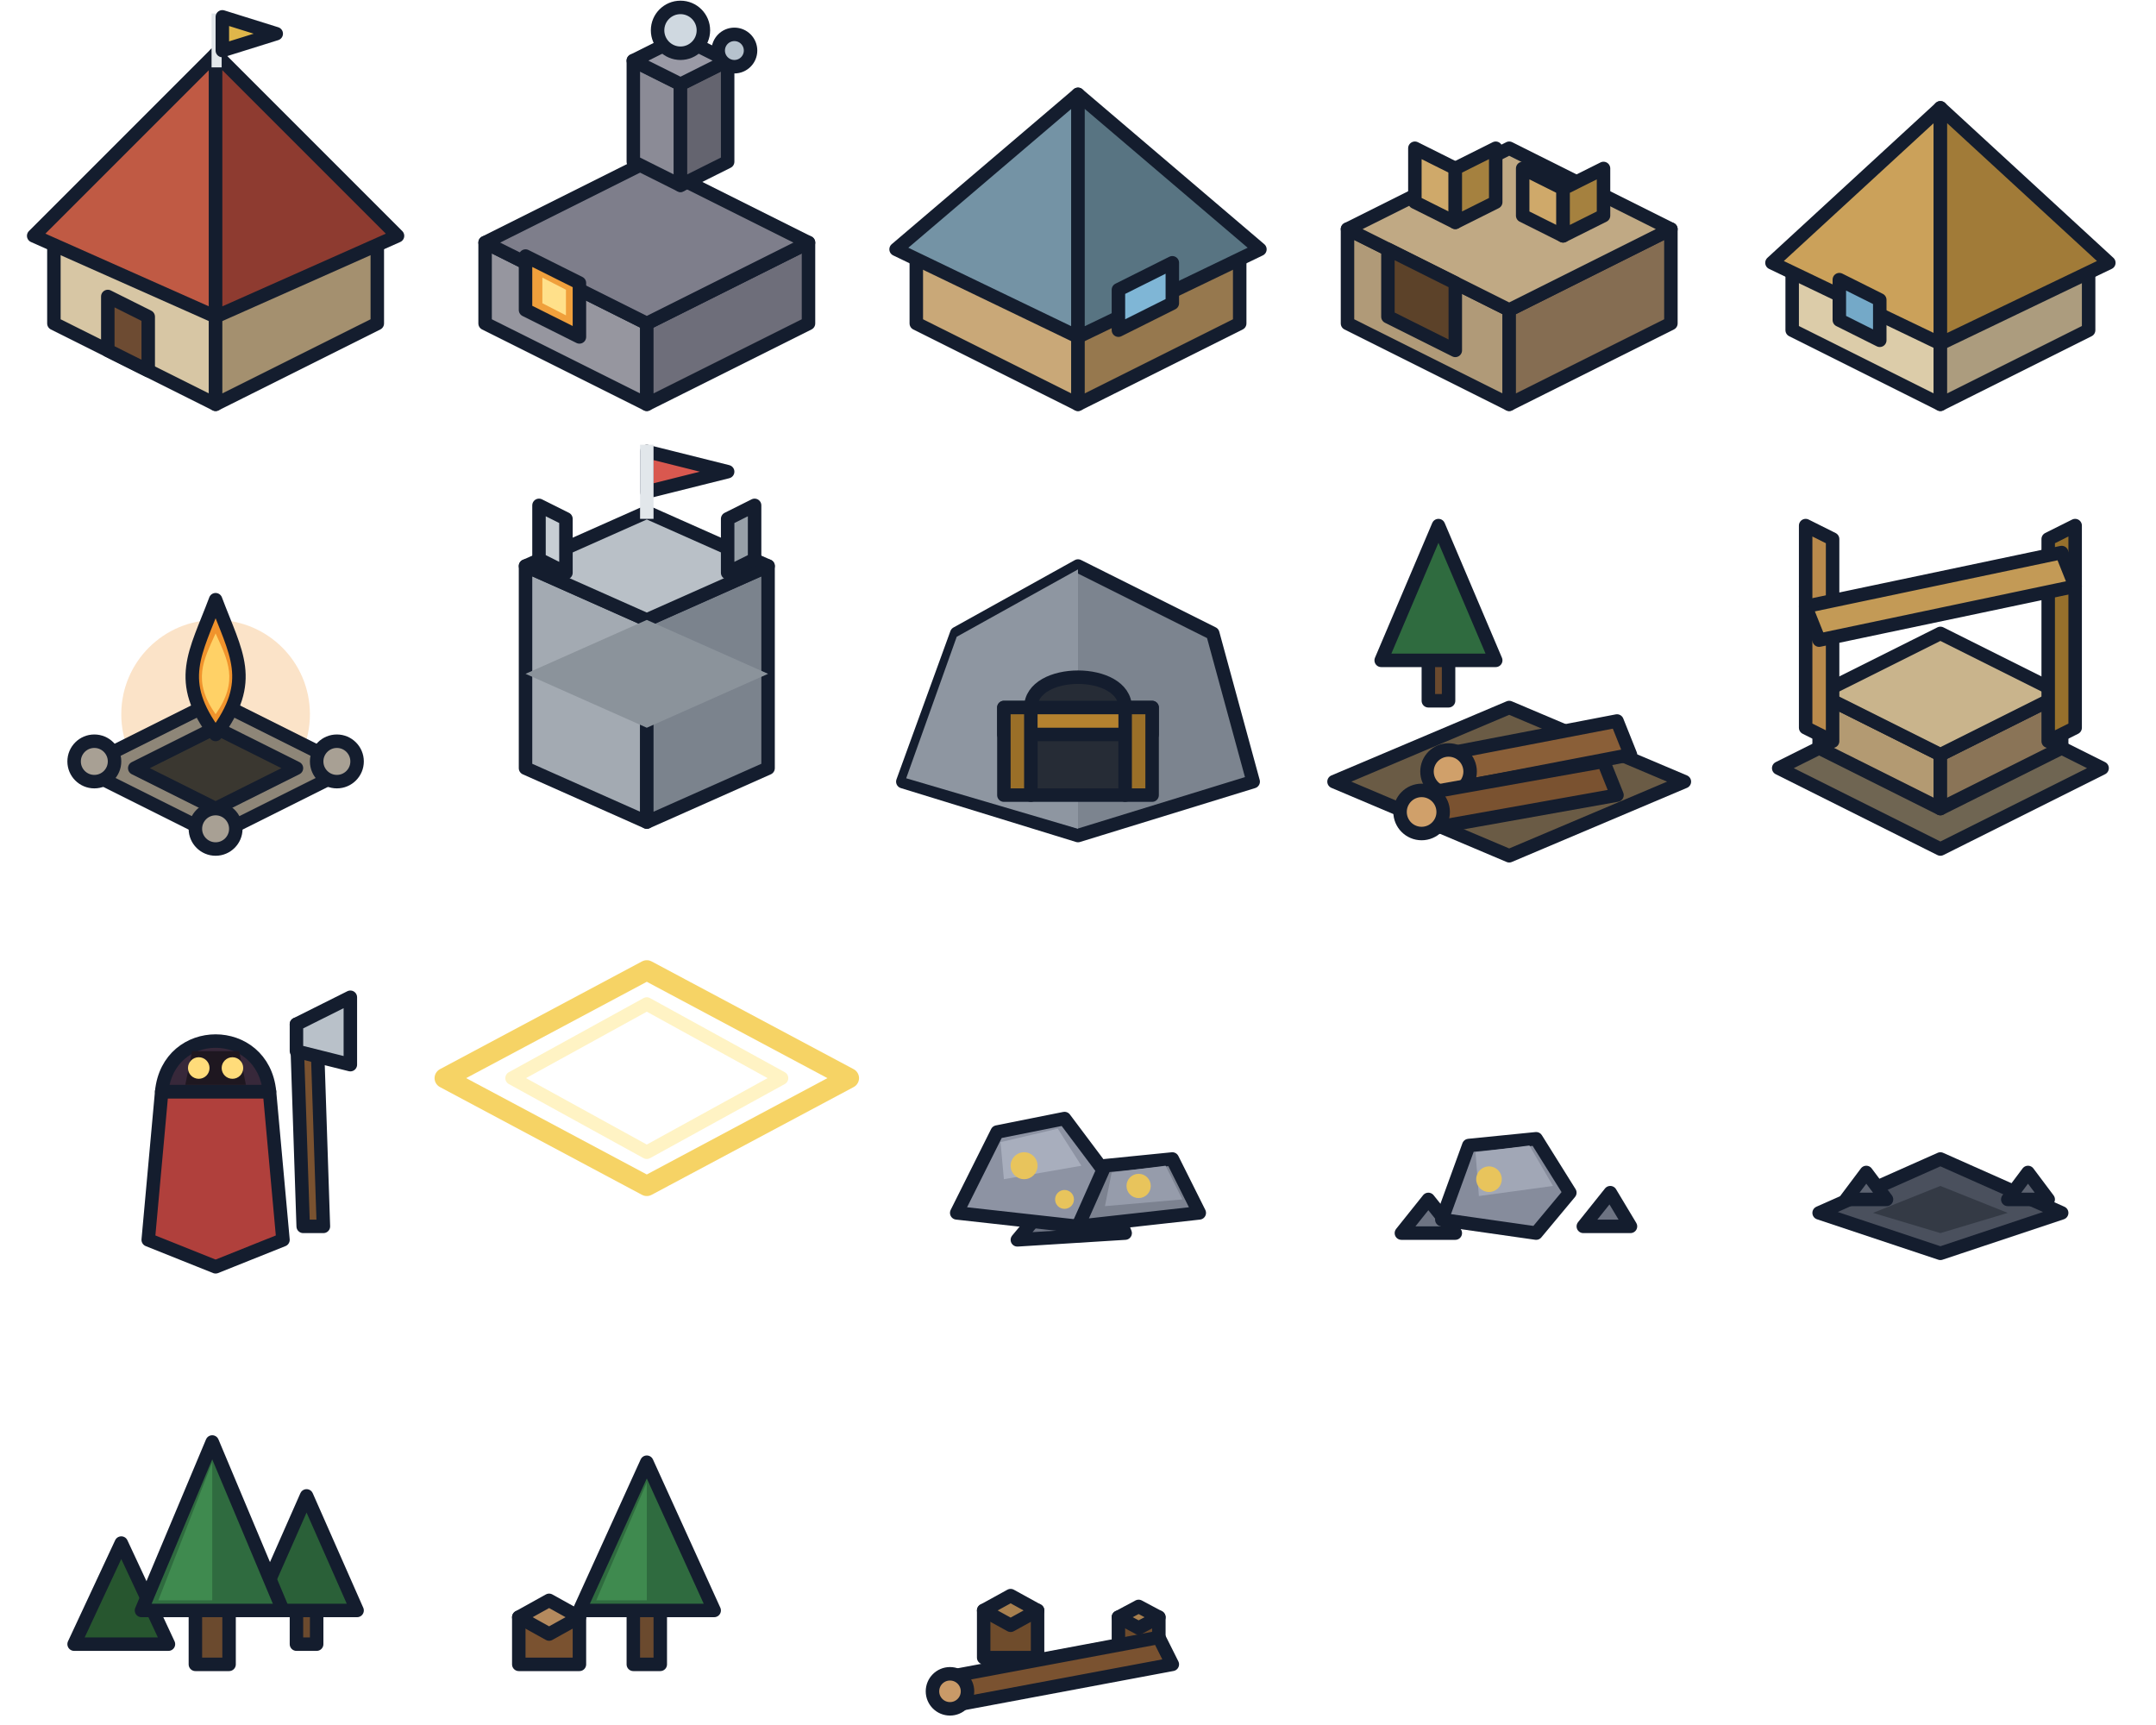
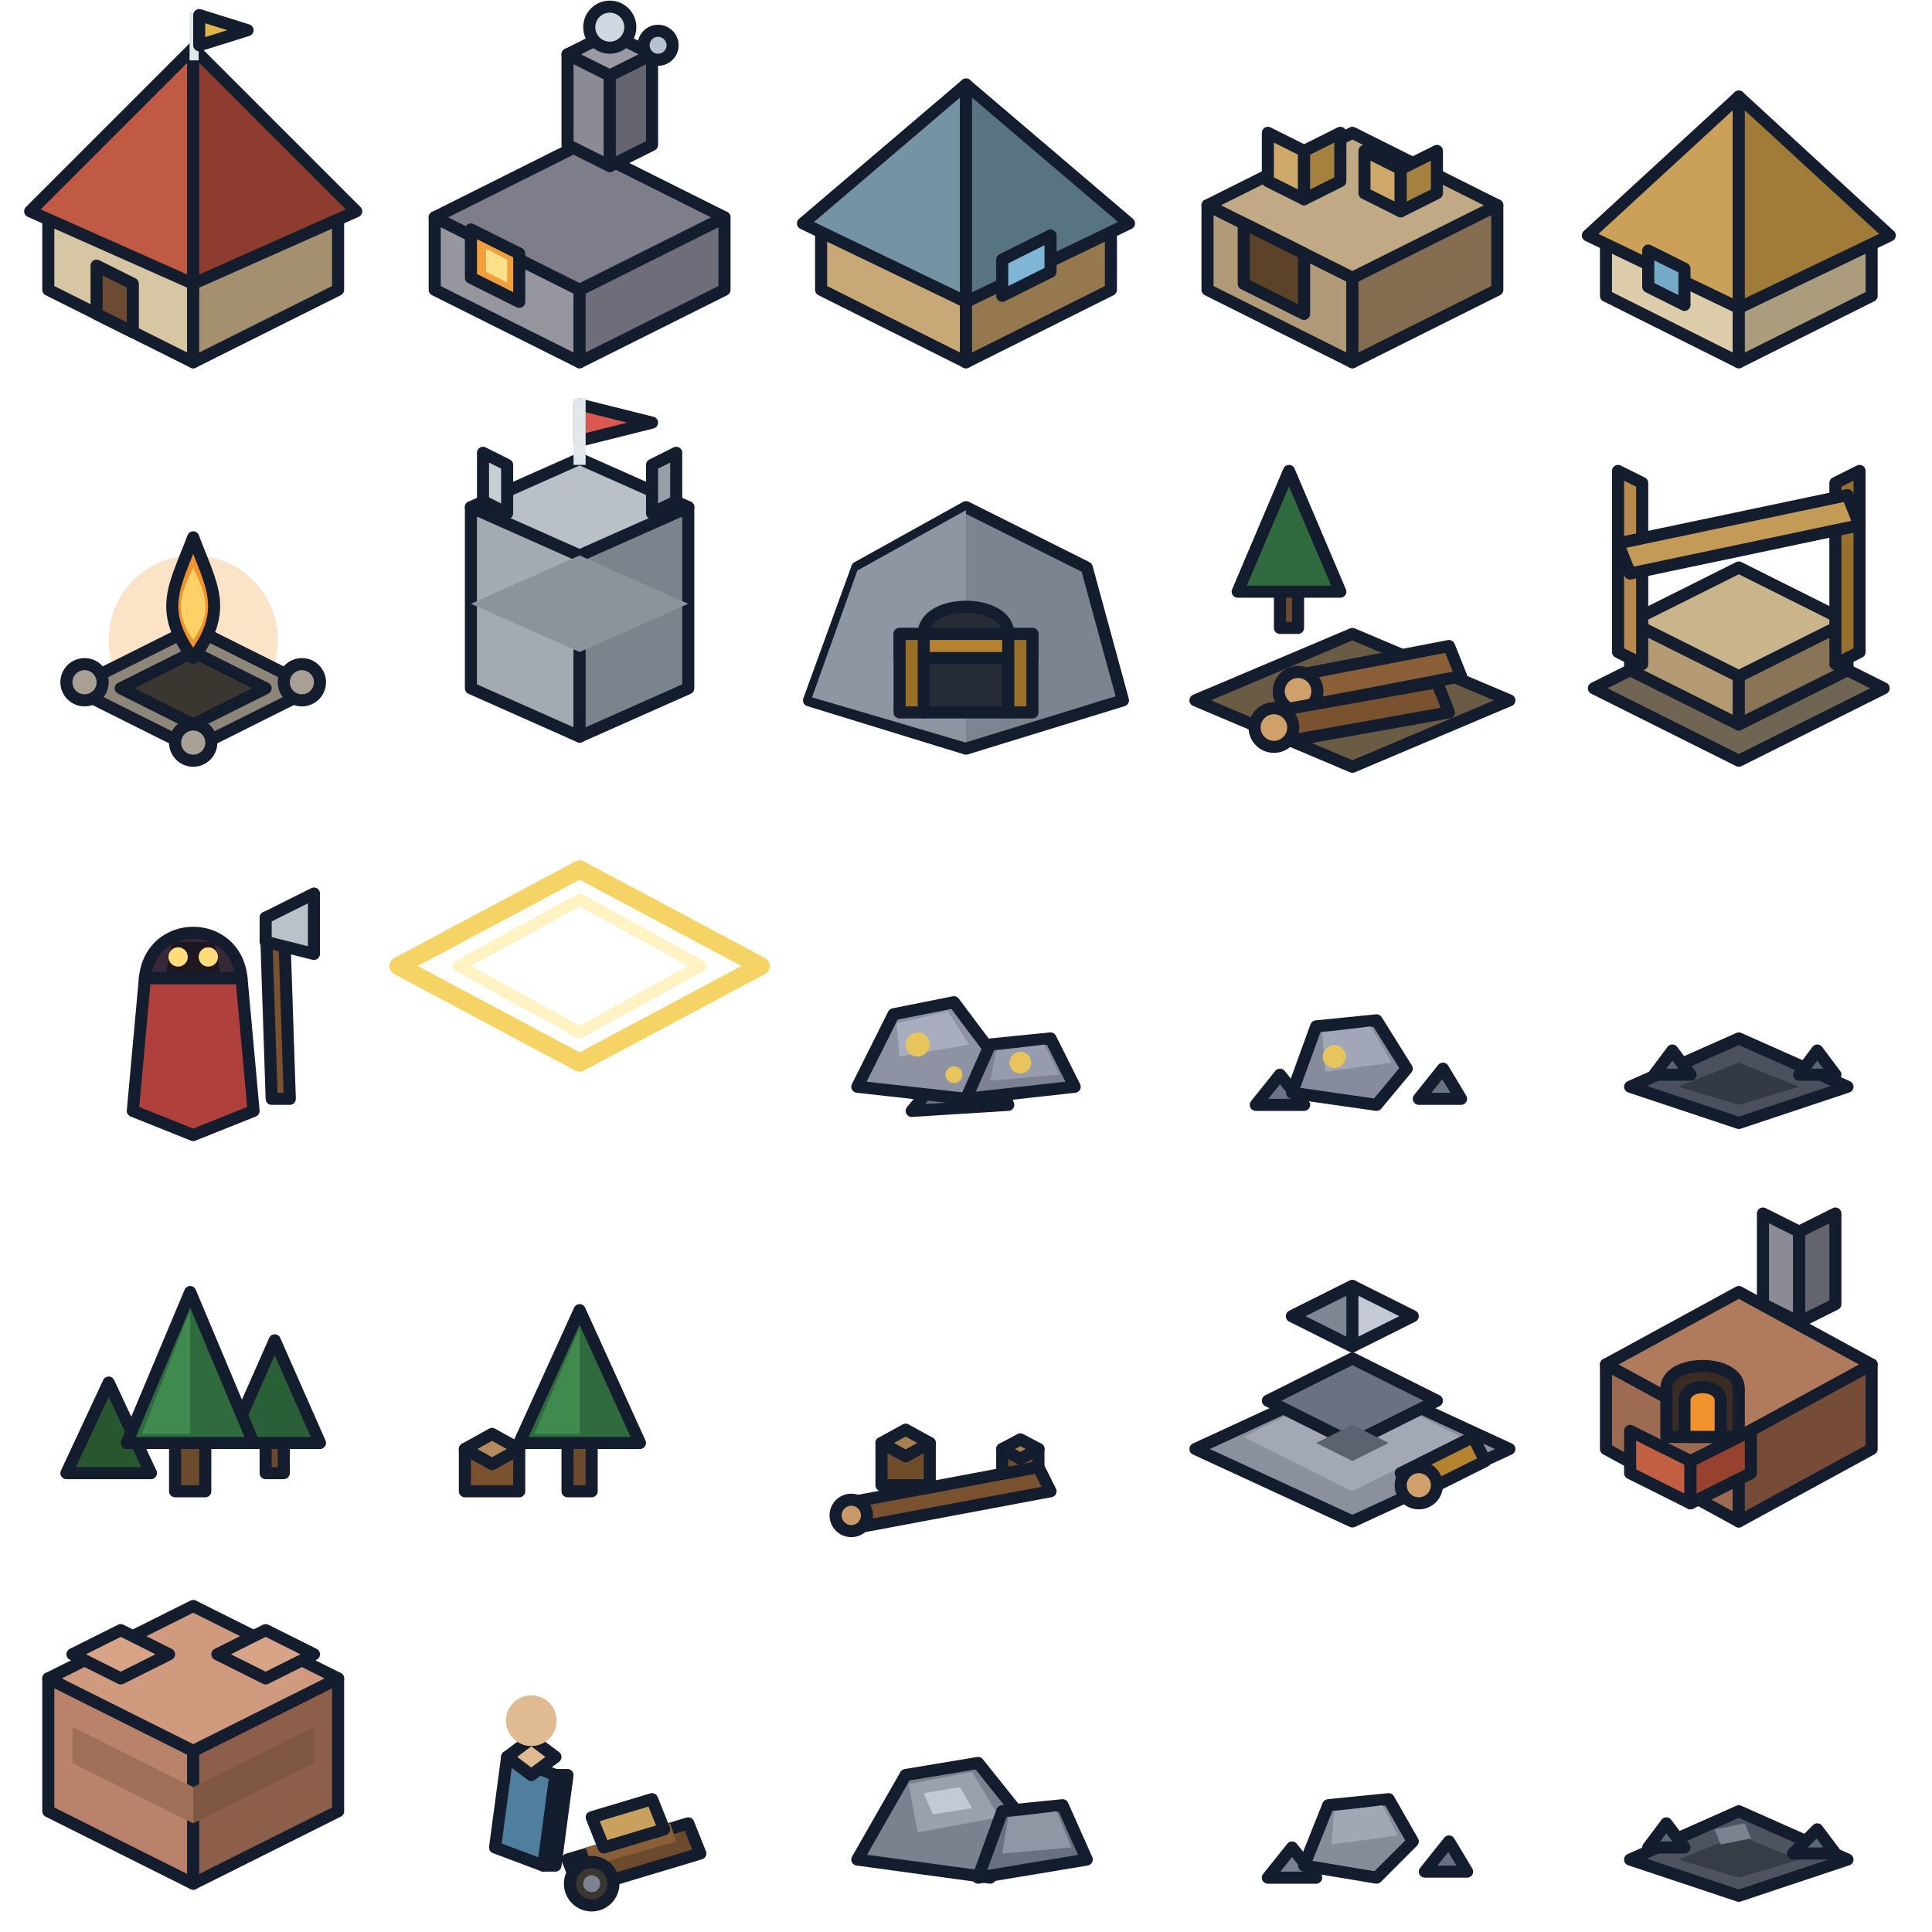
- <svg xmlns="http://www.w3.org/2000/svg" width="640" height="512" viewBox="0 0 320 256">
+ <svg xmlns="http://www.w3.org/2000/svg" width="640" height="640" viewBox="0 0 320 320">
  <g stroke="#141d2e" stroke-width="2" stroke-linejoin="round" stroke-linecap="round">
    <g transform="translate(0 0)">
      <path fill="#d7c6a4" d="M8 48 32 60 32 46 8 34Z" />
      <path fill="#a4906f" d="M32 60 56 48 56 34 32 46Z" />
      <path fill="#6d4b32" d="M16 52 22 55 22 47 16 44Z" />
      <path fill="#c05a44" d="M5 35 32 47 32 8Z" />
      <path fill="#8e3b30" d="M32 47 59 35 32 8Z" />
      <path fill="#e2e7eb" stroke="none" d="M31.4 2 32.9 2 32.9 10 31.4 10Z" />
      <path fill="#e0b64a" d="M33 2.5 41 5 33 7.5Z" />
    </g>
    <g transform="translate(64 0)">
      <path fill="#96969f" d="M8 48 32 60 32 48 8 36Z" />
      <path fill="#6e6e7a" d="M32 60 56 48 56 36 32 48Z" />
      <path fill="#7e7e8b" d="M8 36 32 24 56 36 32 48Z" />
      <path fill="#8b8b96" d="M30 24 37 27.5 37 12.5 30 9Z" />
      <path fill="#64646f" d="M37 27.5 44 24 44 9 37 12.5Z" />
      <path fill="#9a9aa6" d="M30 9 37 5.5 44 9 37 12.5Z" />
      <circle fill="#cfd8e0" cx="37" cy="4.5" r="3.4" />
      <circle fill="#b6c2cd" cx="45" cy="7.5" r="2.4" />
      <path fill="#f0a03c" d="M14 46 22 50 22 42 14 38Z" />
      <path fill="#ffe08a" stroke="none" d="M16.5 45 20 46.8 20 43 16.5 41.2Z" />
    </g>
    <g transform="translate(128 0)">
      <path fill="#c9a878" d="M8 48 32 60 32 48 8 36Z" />
      <path fill="#96784e" d="M32 60 56 48 56 36 32 48Z" />
      <path fill="#7493a5" d="M5 37 32 50 32 14Z" />
      <path fill="#587482" d="M32 50 59 37 32 14Z" />
      <path fill="#7fb6d6" d="M38 49 46 45 46 39 38 43Z" />
    </g>
    <g transform="translate(192 0)">
      <path fill="#b09a78" d="M8 48 32 60 32 46 8 34Z" />
      <path fill="#856d52" d="M32 60 56 48 56 34 32 46Z" />
      <path fill="#c0a984" d="M8 34 32 22 56 34 32 46Z" />
      <path fill="#5c4229" d="M14 47 24 52 24 42 14 37Z" />
      <path fill="#cfa96a" d="M18 30 24 33 24 25 18 22Z" />
      <path fill="#a5813f" d="M24 33 30 30 30 22 24 25Z" />
      <path fill="#cfa96a" d="M34 32 40 35 40 28 34 25Z" />
      <path fill="#a5813f" d="M40 35 46 32 46 25 40 28Z" />
    </g>
    <g transform="translate(256 0)">
      <path fill="#dccca9" d="M10 49 32 60 32 49 10 38Z" />
      <path fill="#ac9c7e" d="M32 60 54 49 54 38 32 49Z" />
      <path fill="#cba15a" d="M7 39 32 51 32 16Z" />
      <path fill="#a17b38" d="M32 51 57 39 32 16Z" />
      <path fill="#74a9c8" d="M17 47.5 23 50.5 23 44.5 17 41.5Z" />
    </g>
    <g transform="translate(0 64)">
      <circle fill="#f0932c" opacity=".26" stroke="none" cx="32" cy="42" r="14" />
      <path fill="#8e8678" d="M12 50 32 60 52 50 32 40Z" />
      <path fill="#3a3730" d="M20 50 32 56 44 50 32 44Z" />
      <path fill="#f0932c" d="M32 45c-6-8-3-12 0-20 3 8 6 12 0 20Z" />
      <path fill="#ffd166" stroke="none" d="M32 42c-3.5-5-1.8-8 0-12 1.8 4 3.5 7 0 12Z" />
      <circle fill="#a8a094" cx="14" cy="49" r="3" />
      <circle fill="#a8a094" cx="50" cy="49" r="3" />
      <circle fill="#a8a094" cx="32" cy="59" r="3" />
    </g>
    <g transform="translate(64 64)">
      <path fill="#a3aab2" d="M14 50 32 58 32 28 14 20Z" />
      <path fill="#7b838d" d="M32 58 50 50 50 20 32 28Z" />
      <path fill="#b9c0c7" d="M14 20 32 12 50 20 32 28Z" />
      <path fill="#8b939b" stroke="none" d="M14 36 32 44 50 36 32 28Z" />
      <path fill="#c7ced4" d="M16 19 20 21 20 13 16 11Z" />
      <path fill="#97a0a8" d="M44 21 48 19 48 11 44 13Z" />
      <path fill="#d9584f" d="M32 3 44 6 32 9Z" />
      <path fill="#e2e7eb" stroke="none" d="M31 2 33 2 33 13 31 13Z" />
    </g>
    <g transform="translate(128 64)">
      <path fill="#7c848f" d="M6 52 14 30 32 20 52 30 58 52 32 60Z" />
      <path fill="#8e96a1" stroke="none" d="M14 30.5 32 20.5 32 59 6.5 51.5Z" />
      <path fill="#262c36" d="M25 54V41c0-6 14-6 14 0v13Z" />
      <path fill="#b5822f" d="M21 41h22v4H21Z" />
      <path fill="#9a6f28" d="M21 54h4V41h-4Zm18 0h4V41h-4Z" />
    </g>
    <g transform="translate(192 64)">
      <path fill="#6a5b45" d="M6 52 32 63 58 52 32 41Z" />
      <path fill="#6b4a2e" d="M20 40h3v-8h-3Z" />
      <path fill="#2f6b3f" d="M21.5 34 13 34 21.5 14 30 34Z" />
      <path fill="#8a5f38" d="M22 48 48 43 50 48 24 53Z" />
      <circle fill="#d0a06a" cx="23" cy="50.5" r="3.2" />
      <path fill="#7a5230" d="M18 54 46 49 48 54 20 59Z" />
      <circle fill="#d0a06a" cx="19" cy="56.5" r="3.2" />
    </g>
    <g transform="translate(256 64)">
      <path fill="#6f6552" d="M8 50 32 62 56 50 32 38Z" />
      <path fill="#b39a72" d="M14 47 32 56 32 48 14 39Z" />
      <path fill="#8a7457" d="M32 56 50 47 50 39 32 48Z" />
      <path fill="#c9b48c" d="M14 39 32 30 50 39 32 48Z" />
      <path fill="#b98a4c" d="M12 44 16 46 16 16 12 14Z" />
      <path fill="#96702c" d="M48 46 52 44 52 14 48 16Z" />
      <path fill="#c39a56" d="M12 26 50 18 52 23 14 31Z" />
    </g>
    <g transform="translate(0 128)">
      <path fill="#7a5230" d="M45 54h3l-1-30h-3Z" />
      <path fill="#b9c1c9" d="M44 24 52 20 52 30 44 28Z" />
      <path fill="#b0403c" d="M22 56 32 60 42 56 40 34 24 34Z" />
      <path fill="#37283a" d="M24 34c1-10 15-10 16 0Z" />
      <path fill="#1e1720" stroke="none" d="M27.5 33 36.5 33 35.5 28 28.5 28Z" />
      <circle fill="#ffdc7a" stroke="none" cx="29.5" cy="30.5" r="1.6" />
      <circle fill="#ffdc7a" stroke="none" cx="34.5" cy="30.5" r="1.6" />
    </g>
    <g transform="translate(64 128)" fill="none">
      <path stroke="#f6d365" stroke-width="3" d="M2 32 32 16 62 32 32 48Z" />
      <path stroke="#fff3c4" stroke-width="2" d="M12 32 32 21 52 32 32 43Z" />
    </g>
    <g transform="translate(128 128)">
      <path fill="#6d7382" d="M23 56 28 50 37 50 39 55Z" />
      <path fill="#8d93a3" d="M14 52 20 40 30 38 36 46 32 54Z" />
      <path fill="#a8aebd" stroke="none" d="M20.5 41.5 29 39.5 32.5 45 21 47Z" />
      <path fill="#7c8290" d="M32 54 36 45 46 44 50 52Z" />
      <path fill="#969cab" stroke="none" d="M37 46 45 45 47.5 50 36 51Z" />
      <circle fill="#e8c45c" stroke="none" cx="24" cy="45" r="2" />
      <circle fill="#e8c45c" stroke="none" cx="41" cy="48" r="1.8" />
      <circle fill="#e8c45c" stroke="none" cx="30" cy="50" r="1.4" />
    </g>
    <g transform="translate(192 128)">
      <path fill="#6d7382" d="M16 55 20 50 24 55Z" />
      <path fill="#6d7382" d="M43 54 47 49 50 54Z" />
      <path fill="#868c9c" d="M22 53 26 42 36 41 41 49 36 55Z" />
      <path fill="#a1a7b6" stroke="none" d="M27 43 35 42 38.5 48 27.5 49.5Z" />
      <circle fill="#e8c45c" stroke="none" cx="29" cy="47" r="1.9" />
    </g>
    <g transform="translate(256 128)">
      <path fill="#4a505d" d="M14 52 32 44 50 52 32 58Z" />
      <path fill="#343a45" stroke="none" d="M22 52 32 48 42 52 32 55Z" />
      <path fill="#5d6371" d="M18 50 21 46 24 50Z" />
      <path fill="#5d6371" d="M42 50 45 46 48 50Z" />
    </g>
    <g transform="translate(0 192)">
      <path fill="#27562f" d="M18 52 11 52 18 37 25 52Z" />
      <path fill="#6b4a2e" d="M44 52h3v-6h-3Z" />
      <path fill="#2a6038" d="M45.5 47 38 47 45.5 30 53 47Z" />
      <path fill="#6b4a2e" d="M29 55h5V45h-5Z" />
      <path fill="#2f6b3f" d="M31.5 47 21 47 31.5 22 42 47Z" />
      <path fill="#3f8a4f" stroke="none" d="M31.5 25 31.5 45.5 23.5 45.5Z" />
    </g>
    <g transform="translate(64 192)">
      <path fill="#7a5230" d="M13 55h9v-7h-9Z" />
      <path fill="#b48a5e" d="M13 48 17.5 45.5 22 48 17.5 50.5Z" />
      <path fill="#6b4a2e" d="M30 55h4V45h-4Z" />
      <path fill="#2f6b3f" d="M32 47 22 47 32 25 42 47Z" />
      <path fill="#3f8a4f" stroke="none" d="M32 28 32 45.5 24.5 45.5Z" />
    </g>
    <g transform="translate(128 192)">
      <path fill="#6f4c2c" d="M18 54h8v-7h-8Z" />
      <path fill="#a8804f" d="M18 47 22 44.8 26 47 22 49.2Z" />
      <path fill="#6f4c2c" d="M38 53h6v-5h-6Z" />
      <path fill="#a8804f" d="M38 48 41 46.4 44 48 41 49.6Z" />
      <path fill="#7a5230" d="M12 57 44 51 46 55 14 61Z" />
      <circle fill="#c99a68" cx="13" cy="59" r="2.6" />
    </g>
+     <g transform="translate(192 192)">
+       <path fill="#8a919d" d="M6 48 32 60 58 48 32 36Z" />
+       <path fill="#a2a9b5" stroke="none" d="M14 46 32 37 50 46 32 55Z" />
+       <path fill="#6a7180" d="M18 40 32 33 46 40 32 47Z" />
+       <path fill="#c3cad5" d="M22 26 32 21 42 26 32 31Z" />
+       <path fill="#7e8593" d="M22 26 32 31 32 21Z" />
+       <path fill="#5c6270" stroke="none" d="M26 47 32 50 38 47 32 44Z" />
+       <path fill="#b5822f" d="M40 52 52 46 54 50 42 56Z" />
+       <circle fill="#d0a06a" cx="43" cy="54" r="3" />
+     </g>
+     <g transform="translate(256 192)">
+       <path fill="#9c6b52" d="M10 48 32 60 32 46 10 34Z" />
+       <path fill="#764c39" d="M32 60 54 48 54 34 32 46Z" />
+       <path fill="#b07b5c" d="M10 34 32 22 54 34 32 46Z" />
+       <path fill="#3a2b25" d="M20 46V38c0-5 12-5 12 0v8Z" />
+       <path fill="#f0932c" d="M23 46v-6c0-3 6-3 6 0v6Z" />
+       <path fill="#8b8b96" d="M36 24 42 27 42 12 36 9Z" />
+       <path fill="#64646f" d="M42 27 48 24 48 9 42 12Z" />
+       <path fill="#c25f43" d="M14 52 24 57 24 50 14 45Z" />
+       <path fill="#96422e" d="M24 57 34 52 34 45 24 50Z" />
+     </g>
+     <g transform="translate(0 256)">
+       <path fill="#b8836a" d="M8 44 32 56 32 34 8 22Z" />
+       <path fill="#8d5f4a" d="M32 56 56 44 56 22 32 34Z" />
+       <path fill="#cf9a7e" d="M8 22 32 10 56 22 32 34Z" />
+       <path fill="#a06f57" stroke="none" d="M12 36 32 46 32 40 12 30Z" />
+       <path fill="#7f5642" stroke="none" d="M32 46 52 36 52 30 32 40Z" />
+       <path fill="#d8a488" d="M12 18 20 14 28 18 20 22Z" />
+       <path fill="#d8a488" d="M36 18 44 14 52 18 44 22Z" />
+     </g>
+     <g transform="translate(64 256)">
+       <path fill="#6b4a2e" d="M30 52 50 46 52 51 32 57Z" />
+       <path fill="#8a5f38" stroke="none" d="M33 50 47 46 48 49 34 53Z" />
+       <path fill="#c9a05e" d="M34 45 44 42 46 47 36 50Z" />
+       <circle fill="#3a3730" cx="34" cy="56" r="3.6" />
+       <circle fill="#7c8290" stroke="none" cx="34" cy="56" r="1.4" />
+       <path fill="#4f7f9c" d="M18 50 26 53 28 38 20 35Z" />
+       <path fill="#3c657d" d="M28 53 30 38 28 38 26 53Z" />
+       <path fill="#e0bb92" d="M20 35 24 32 28 35 24 38Z" />
+       <circle fill="#e0bb92" stroke="none" cx="24" cy="29" r="4.2" />
+     </g>
+     <g transform="translate(128 256)">
+       <path fill="#7b828f" d="M14 52 22 38 34 36 42 46 36 55Z" />
+       <path fill="#9aa1ae" stroke="none" d="M22.5 39.5 33 37.5 37.5 45 24 47.5Z" />
+       <path fill="#697080" d="M34 55 38 44 48 43 52 52Z" />
+       <path fill="#8f96a4" stroke="none" d="M39 45 47 44 49.5 50 38 51Z" />
+       <path fill="#c3cad5" stroke="none" d="M25 41 31 40 33 43.5 26.5 44.5Z" />
+     </g>
+     <g transform="translate(192 256)">
+       <path fill="#7b828f" d="M18 55 22 50 26 55Z" />
+       <path fill="#868d9a" d="M24 53 28 43 38 42 42 49 36 55Z" />
+       <path fill="#a1a8b5" stroke="none" d="M29 44 37 43 39.5 48 28.5 49.5Z" />
+       <path fill="#697080" d="M44 54 48 49 51 54Z" />
+     </g>
+     <g transform="translate(256 256)">
+       <path fill="#4d535f" d="M14 52 32 44 50 52 32 58Z" />
+       <path fill="#373d47" stroke="none" d="M22 52 32 48 42 52 32 55Z" />
+       <path fill="#616875" d="M17 50 20 46 23 50Z" />
+       <path fill="#616875" d="M41 51 45 47 48 51Z" />
+       <path fill="#7c8290" stroke="none" d="M28 47 33 46 34 48.5 29 49.5Z" />
+     </g>
  </g>
</svg>
